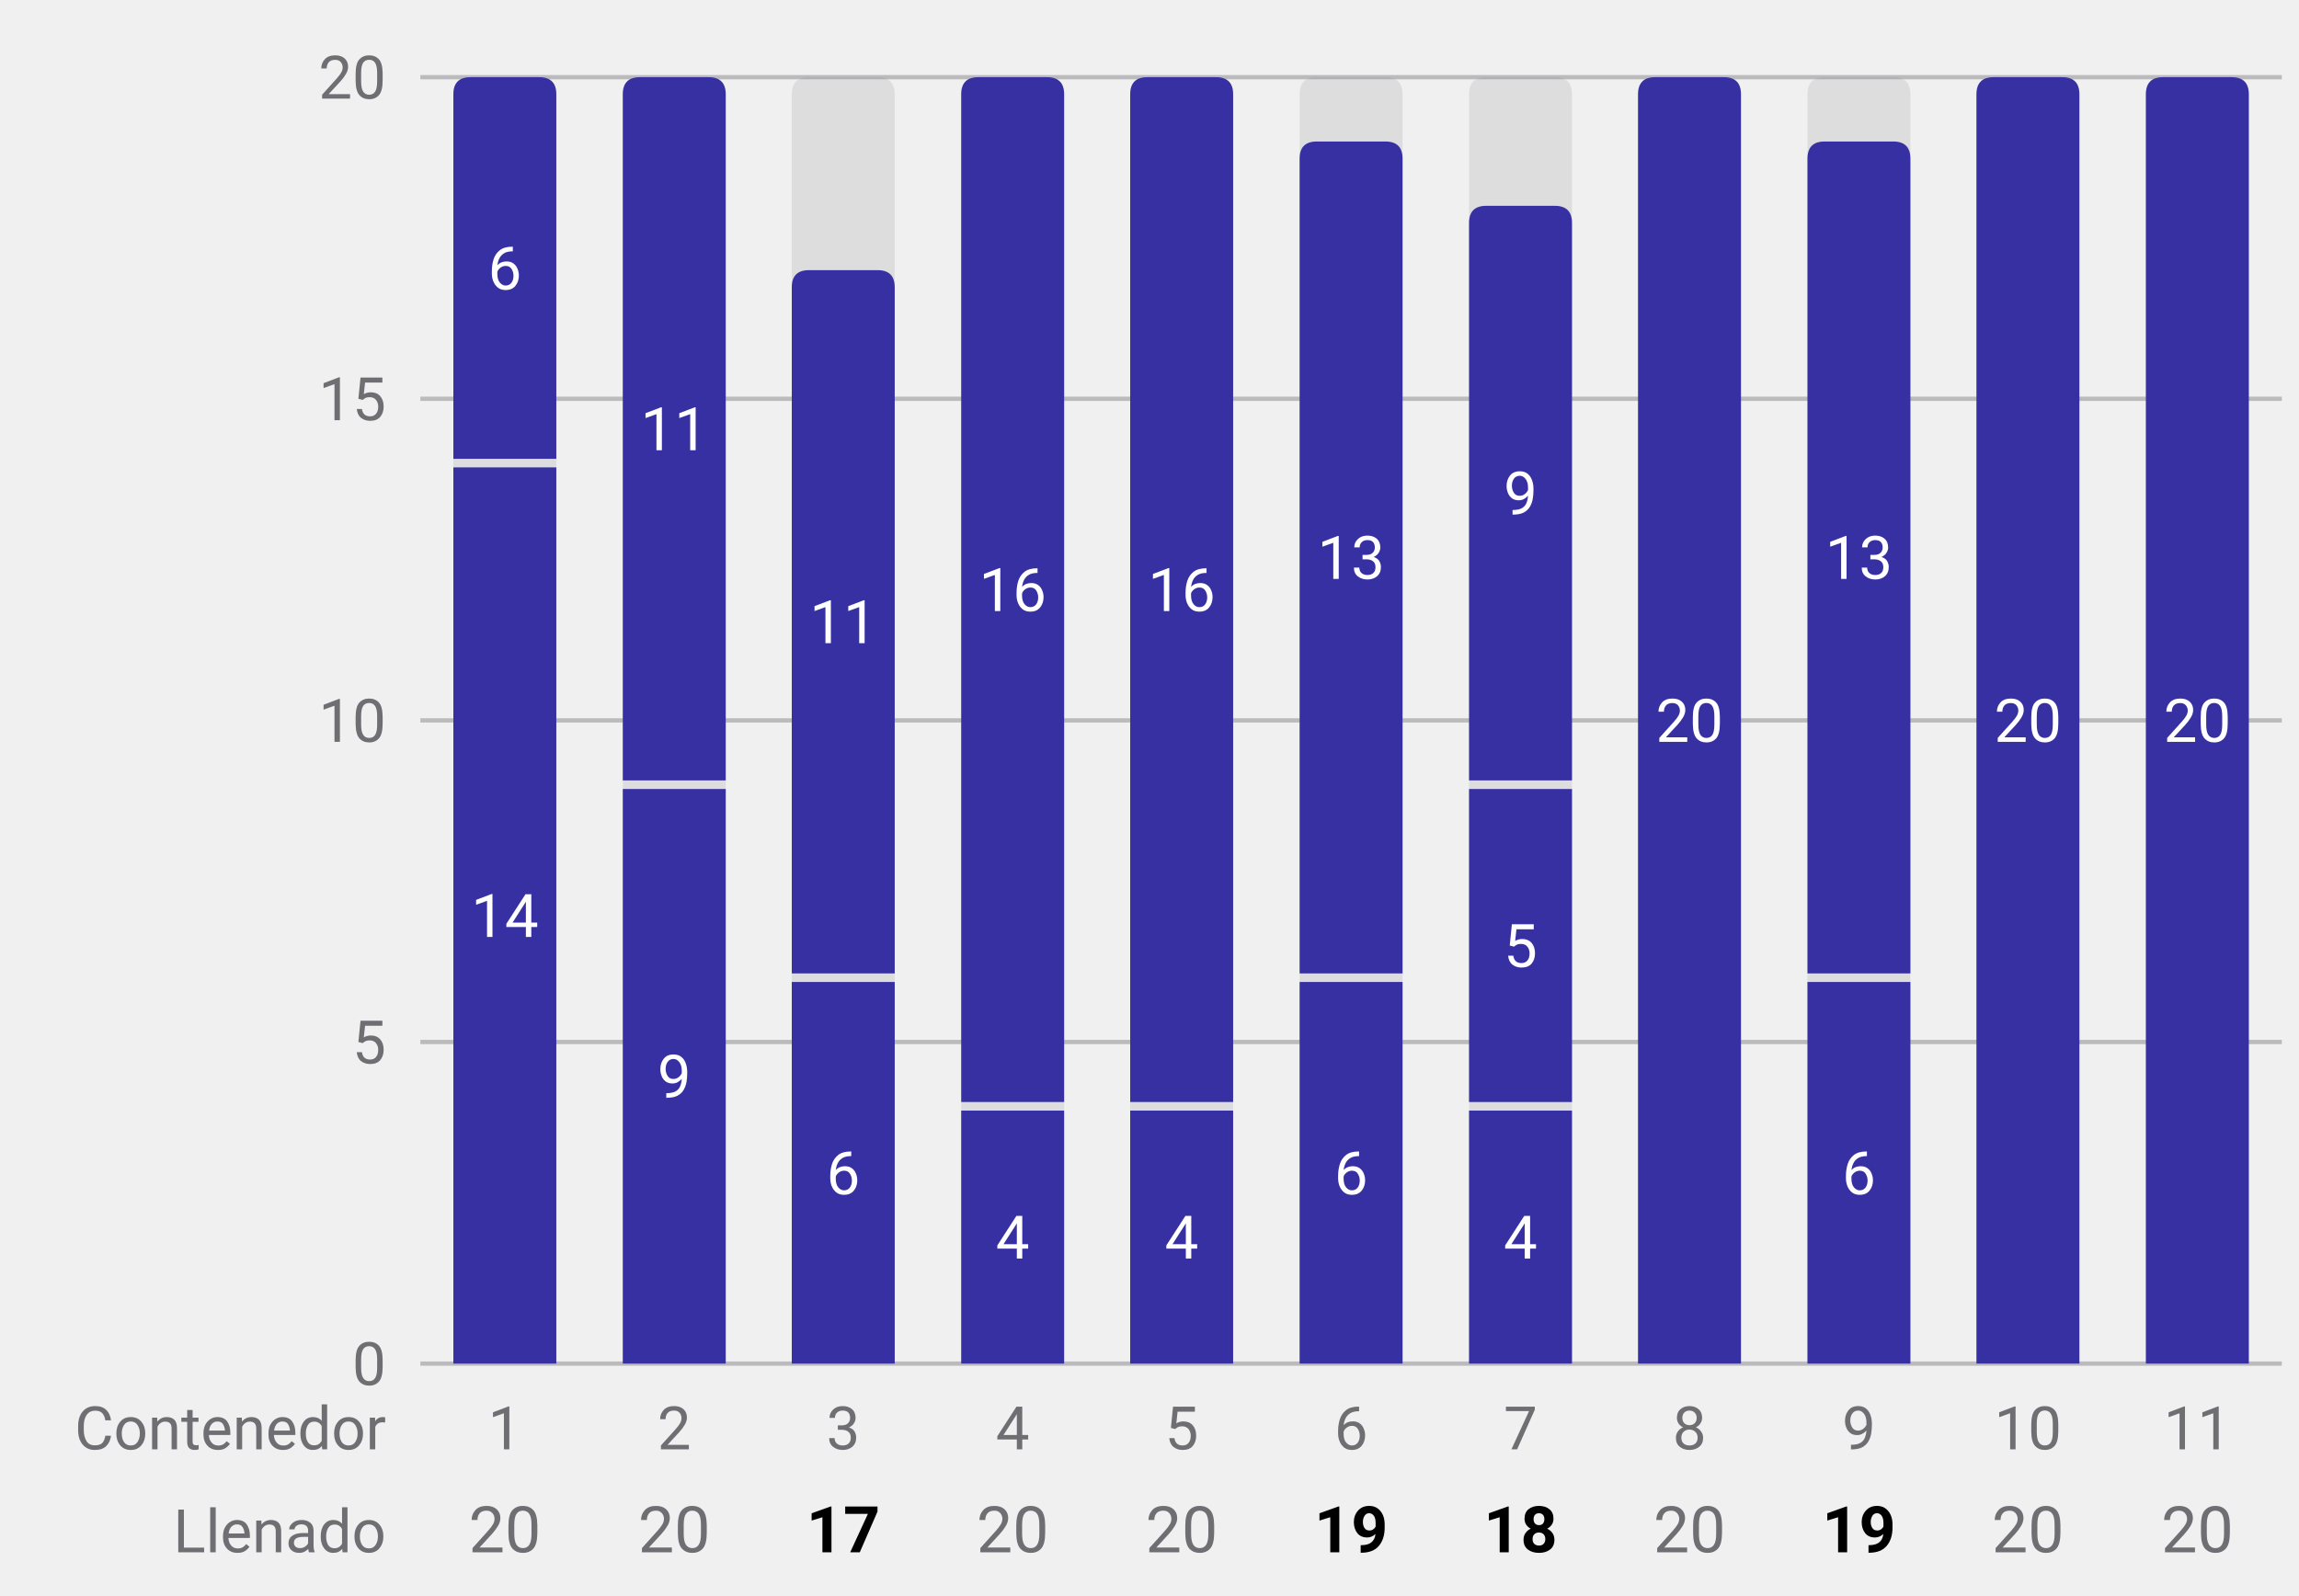
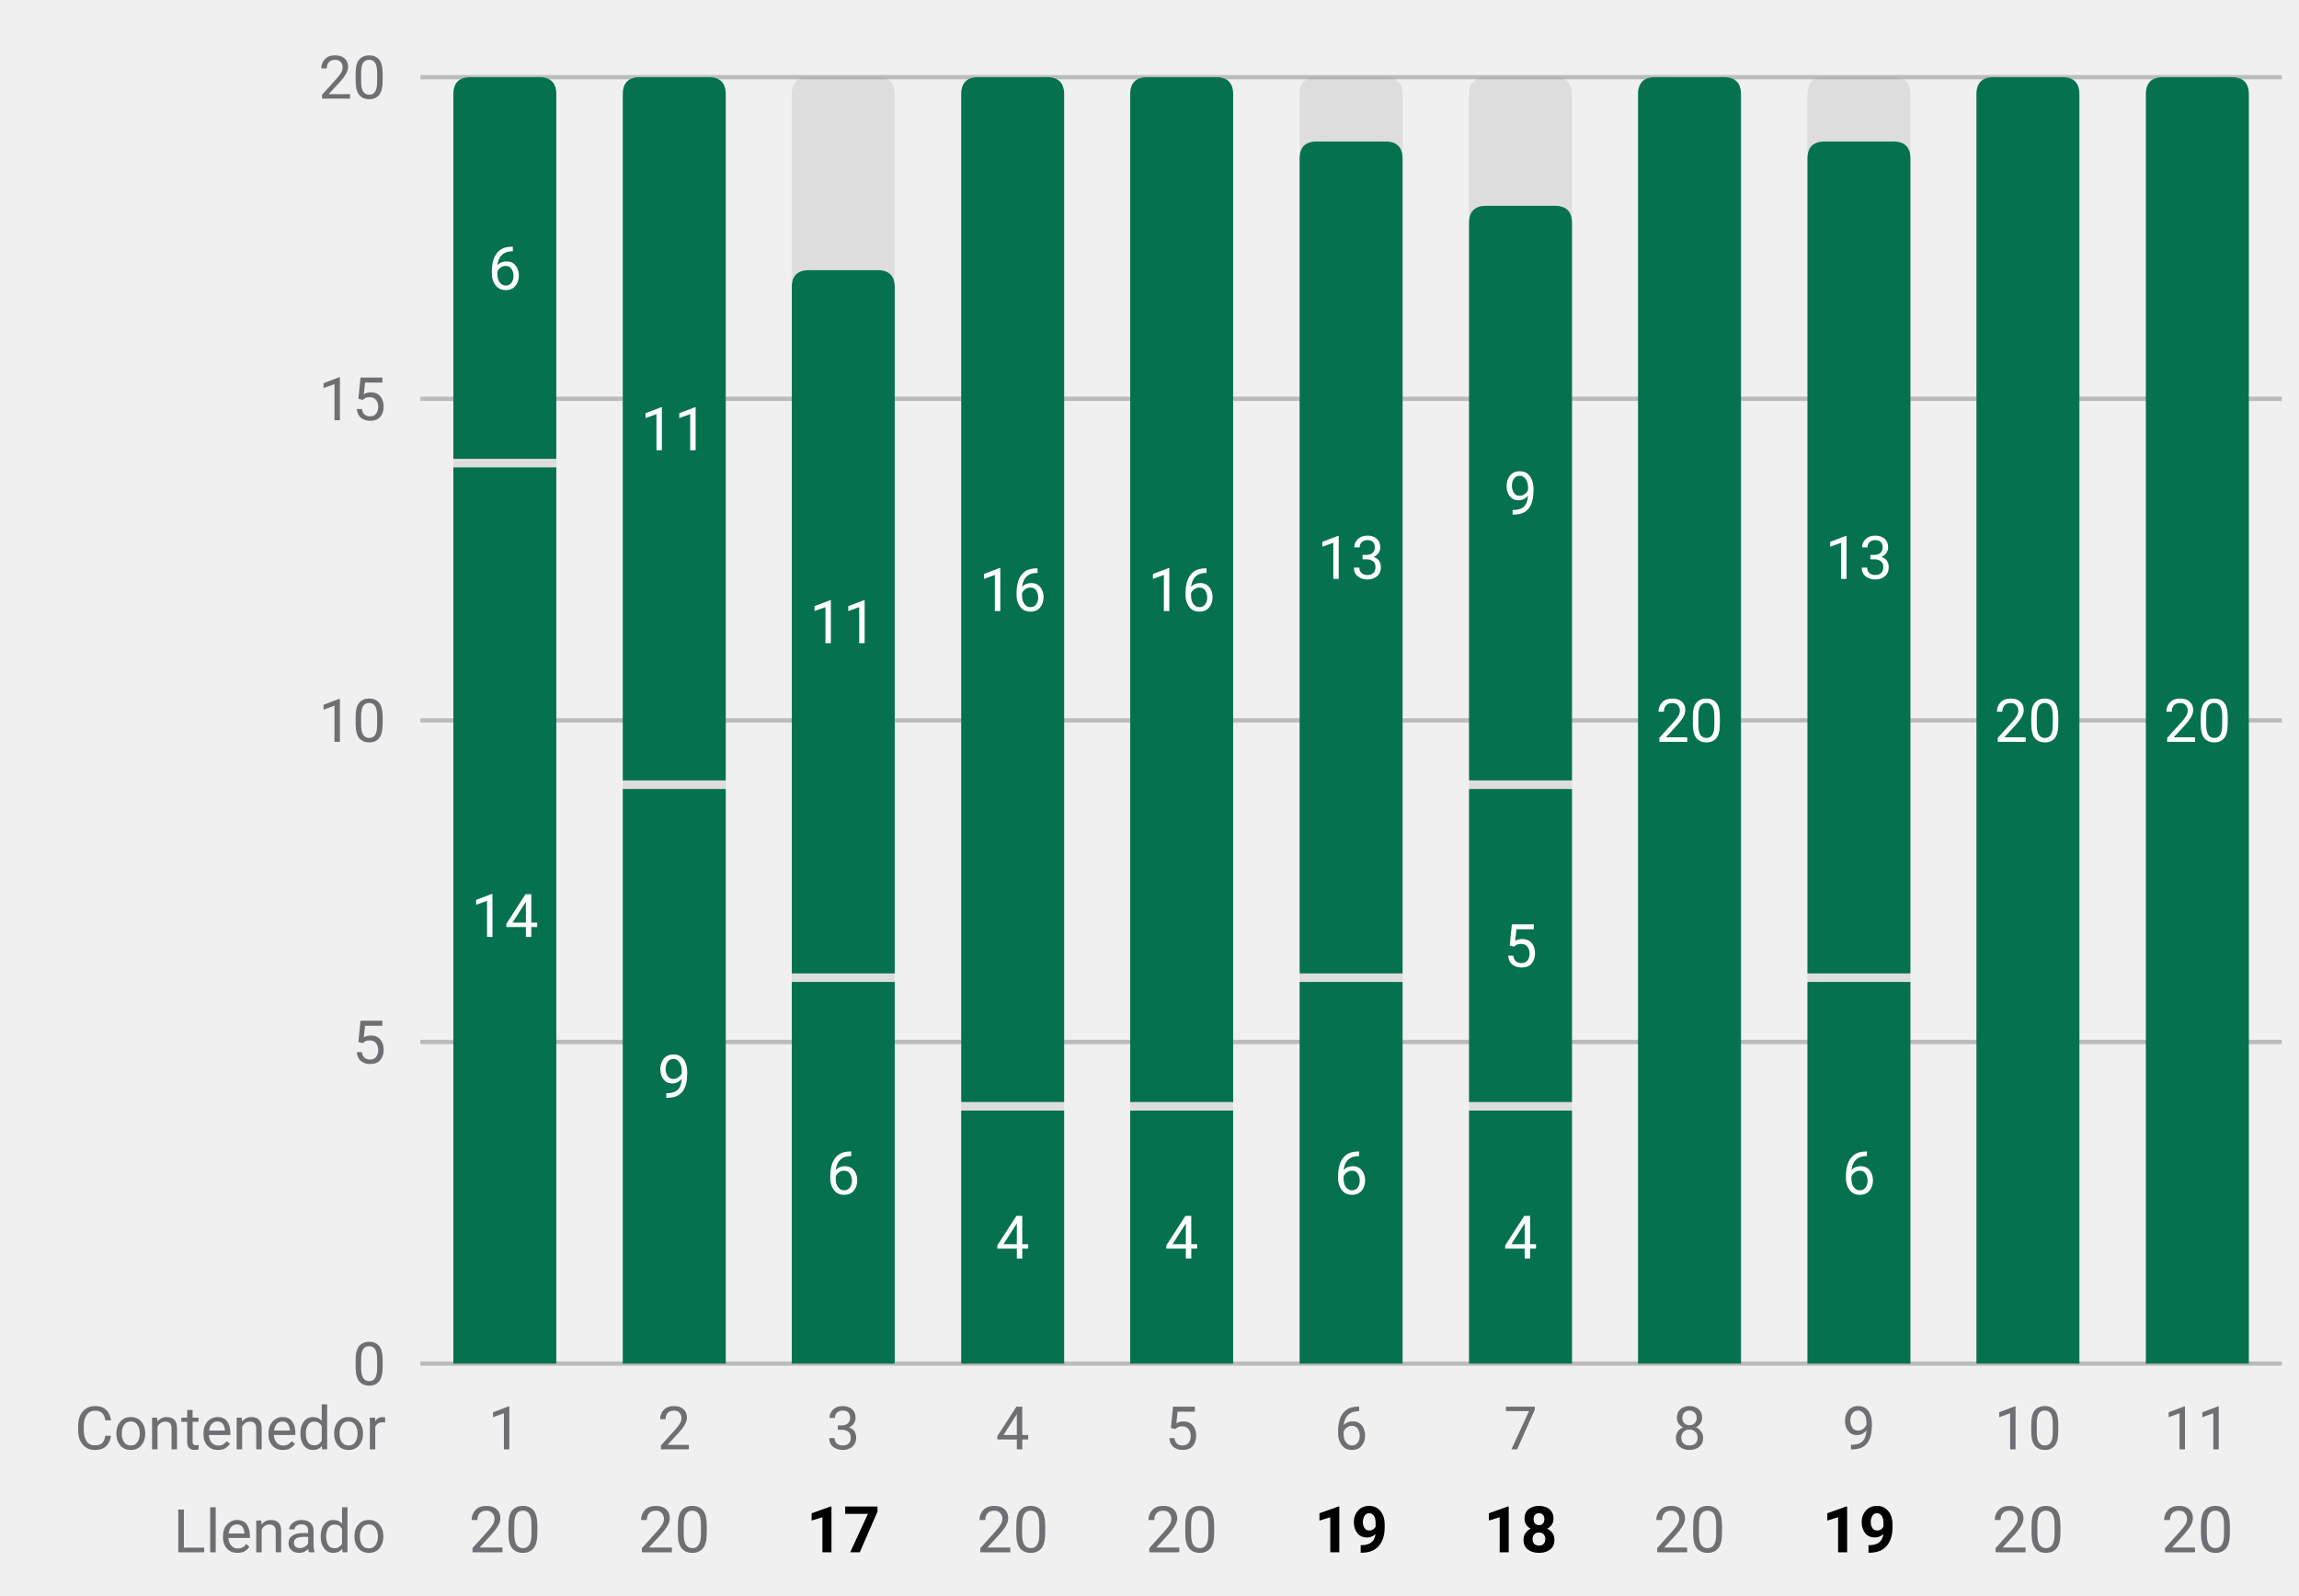
<svg xmlns="http://www.w3.org/2000/svg" viewBox="-56 0 536 372" width="536" height="372" role="img" aria-labelledby="t d">
  <style>
svg{font-family:-apple-system, BlinkMacSystemFont, system-ui, "Segoe UI", Roboto, sans-serif;}
text{font-family:-apple-system, BlinkMacSystemFont, system-ui, "Segoe UI", Roboto, sans-serif;}
.ink{fill:#000}
.sec{fill:#6e6e73}
.hair{stroke:rgba(60,60,67,.29)}
- .acc{fill:#3730a3}
- .accs{stroke:#3730a3}
+ .acc{fill:#05714f}
+ .accs{stroke:#05714f}
.gray{fill:#6e6e73}
.grays{stroke:#6e6e73}
.track{fill:rgba(120,120,128,.16)}
.on{fill:#fff}
.ring{stroke:#fff}
.num{font-variant-numeric:tabular-nums}
</style>
  <line class="hair" x1="42" y1="318" x2="476" y2="318" stroke-width="1" />
  <text class="sec num" x="34" y="323" font-size="14" text-anchor="end">0</text>
  <line class="hair" x1="42" y1="243" x2="476" y2="243" stroke-width="1" />
  <text class="sec num" x="34" y="248" font-size="14" text-anchor="end">5</text>
  <line class="hair" x1="42" y1="168" x2="476" y2="168" stroke-width="1" />
  <text class="sec num" x="34" y="173" font-size="14" text-anchor="end">10</text>
  <line class="hair" x1="42" y1="93" x2="476" y2="93" stroke-width="1" />
  <text class="sec num" x="34" y="98" font-size="14" text-anchor="end">15</text>
  <line class="hair" x1="42" y1="18" x2="476" y2="18" stroke-width="1" />
  <text class="sec num" x="34" y="23" font-size="14" text-anchor="end">20</text>
  <path class="track" d="M49.7 318V22Q49.7 18 53.7 18H69.7Q73.7 18 73.7 22V318Z" />
  <rect class="acc" x="49.7" y="109" width="24" height="209" />
  <text class="on num" x="61.7" y="218.5" font-size="14" text-anchor="middle">14</text>
  <path class="acc" d="M49.7 107V22Q49.7 18 53.7 18H69.7Q73.7 18 73.7 22V107Z" />
  <text class="on num" x="61.7" y="67.5" font-size="14" text-anchor="middle">6</text>
  <text class="sec num" x="61.7" y="338" font-size="14" text-anchor="middle">1</text>
  <text class="sec num" x="61.7" y="362" font-size="15" text-anchor="middle">20</text>
  <path class="track" d="M89.2 318V22Q89.2 18 93.2 18H109.2Q113.2 18 113.2 22V318Z" />
  <rect class="acc" x="89.2" y="184" width="24" height="134" />
  <text class="on num" x="101.2" y="256" font-size="14" text-anchor="middle">9</text>
  <path class="acc" d="M89.2 182V22Q89.2 18 93.2 18H109.2Q113.2 18 113.2 22V182Z" />
  <text class="on num" x="101.2" y="105" font-size="14" text-anchor="middle">11</text>
  <text class="sec num" x="101.2" y="338" font-size="14" text-anchor="middle">2</text>
  <text class="sec num" x="101.2" y="362" font-size="15" text-anchor="middle">20</text>
  <path class="track" d="M128.6 318V22Q128.6 18 132.6 18H148.6Q152.6 18 152.6 22V318Z" />
  <rect class="acc" x="128.6" y="229" width="24" height="89" />
  <text class="on num" x="140.6" y="278.5" font-size="14" text-anchor="middle">6</text>
  <path class="acc" d="M128.6 227V67Q128.6 63 132.6 63H148.6Q152.6 63 152.6 67V227Z" />
  <text class="on num" x="140.6" y="150" font-size="14" text-anchor="middle">11</text>
  <text class="sec num" x="140.6" y="338" font-size="14" text-anchor="middle">3</text>
  <text class="ink num" x="140.6" y="362" font-size="15" text-anchor="middle" font-weight="600">17</text>
  <path class="track" d="M168.1 318V22Q168.1 18 172.1 18H188.1Q192.1 18 192.1 22V318Z" />
  <rect class="acc" x="168.1" y="259" width="24" height="59" />
  <text class="on num" x="180.1" y="293.5" font-size="14" text-anchor="middle">4</text>
  <path class="acc" d="M168.1 257V22Q168.1 18 172.1 18H188.1Q192.1 18 192.1 22V257Z" />
  <text class="on num" x="180.1" y="142.5" font-size="14" text-anchor="middle">16</text>
  <text class="sec num" x="180.1" y="338" font-size="14" text-anchor="middle">4</text>
  <text class="sec num" x="180.1" y="362" font-size="15" text-anchor="middle">20</text>
  <path class="track" d="M207.5 318V22Q207.5 18 211.5 18H227.5Q231.5 18 231.5 22V318Z" />
  <rect class="acc" x="207.5" y="259" width="24" height="59" />
  <text class="on num" x="219.5" y="293.5" font-size="14" text-anchor="middle">4</text>
  <path class="acc" d="M207.5 257V22Q207.5 18 211.5 18H227.5Q231.5 18 231.5 22V257Z" />
  <text class="on num" x="219.5" y="142.5" font-size="14" text-anchor="middle">16</text>
  <text class="sec num" x="219.5" y="338" font-size="14" text-anchor="middle">5</text>
  <text class="sec num" x="219.5" y="362" font-size="15" text-anchor="middle">20</text>
  <path class="track" d="M247 318V22Q247 18 251 18H267Q271 18 271 22V318Z" />
  <rect class="acc" x="247" y="229" width="24" height="89" />
  <text class="on num" x="259" y="278.5" font-size="14" text-anchor="middle">6</text>
  <path class="acc" d="M247 227V37Q247 33 251 33H267Q271 33 271 37V227Z" />
  <text class="on num" x="259" y="135" font-size="14" text-anchor="middle">13</text>
  <text class="sec num" x="259" y="338" font-size="14" text-anchor="middle">6</text>
  <text class="ink num" x="259" y="362" font-size="15" text-anchor="middle" font-weight="600">19</text>
  <path class="track" d="M286.5 318V22Q286.5 18 290.5 18H306.5Q310.5 18 310.5 22V318Z" />
  <rect class="acc" x="286.5" y="259" width="24" height="59" />
  <text class="on num" x="298.5" y="293.5" font-size="14" text-anchor="middle">4</text>
  <rect class="acc" x="286.5" y="184" width="24" height="73" />
  <text class="on num" x="298.5" y="225.5" font-size="14" text-anchor="middle">5</text>
  <path class="acc" d="M286.5 182V52Q286.5 48 290.5 48H306.5Q310.5 48 310.5 52V182Z" />
  <text class="on num" x="298.5" y="120" font-size="14" text-anchor="middle">9</text>
  <text class="sec num" x="298.5" y="338" font-size="14" text-anchor="middle">7</text>
  <text class="ink num" x="298.5" y="362" font-size="15" text-anchor="middle" font-weight="600">18</text>
  <path class="track" d="M325.9 318V22Q325.9 18 329.9 18H345.9Q349.9 18 349.9 22V318Z" />
  <path class="acc" d="M325.9 318V22Q325.9 18 329.9 18H345.9Q349.9 18 349.9 22V318Z" />
  <text class="on num" x="337.9" y="173" font-size="14" text-anchor="middle">20</text>
  <text class="sec num" x="337.9" y="338" font-size="14" text-anchor="middle">8</text>
  <text class="sec num" x="337.9" y="362" font-size="15" text-anchor="middle">20</text>
  <path class="track" d="M365.4 318V22Q365.4 18 369.4 18H385.4Q389.4 18 389.4 22V318Z" />
  <rect class="acc" x="365.4" y="229" width="24" height="89" />
  <text class="on num" x="377.4" y="278.5" font-size="14" text-anchor="middle">6</text>
  <path class="acc" d="M365.4 227V37Q365.4 33 369.4 33H385.4Q389.4 33 389.4 37V227Z" />
  <text class="on num" x="377.4" y="135" font-size="14" text-anchor="middle">13</text>
  <text class="sec num" x="377.4" y="338" font-size="14" text-anchor="middle">9</text>
  <text class="ink num" x="377.4" y="362" font-size="15" text-anchor="middle" font-weight="600">19</text>
  <path class="track" d="M404.8 318V22Q404.8 18 408.8 18H424.8Q428.8 18 428.8 22V318Z" />
  <path class="acc" d="M404.8 318V22Q404.8 18 408.8 18H424.8Q428.8 18 428.8 22V318Z" />
  <text class="on num" x="416.8" y="173" font-size="14" text-anchor="middle">20</text>
  <text class="sec num" x="416.8" y="338" font-size="14" text-anchor="middle">10</text>
  <text class="sec num" x="416.8" y="362" font-size="15" text-anchor="middle">20</text>
  <path class="track" d="M444.3 318V22Q444.3 18 448.3 18H464.3Q468.3 18 468.3 22V318Z" />
  <path class="acc" d="M444.3 318V22Q444.3 18 448.3 18H464.3Q468.3 18 468.3 22V318Z" />
  <text class="on num" x="456.3" y="173" font-size="14" text-anchor="middle">20</text>
  <text class="sec num" x="456.3" y="338" font-size="14" text-anchor="middle">11</text>
  <text class="sec num" x="456.3" y="362" font-size="15" text-anchor="middle">20</text>
  <text class="sec" x="34" y="338" font-size="14" text-anchor="end">Contenedor</text>
  <text class="sec" x="34" y="362" font-size="14" text-anchor="end">Llenado</text>
</svg>
